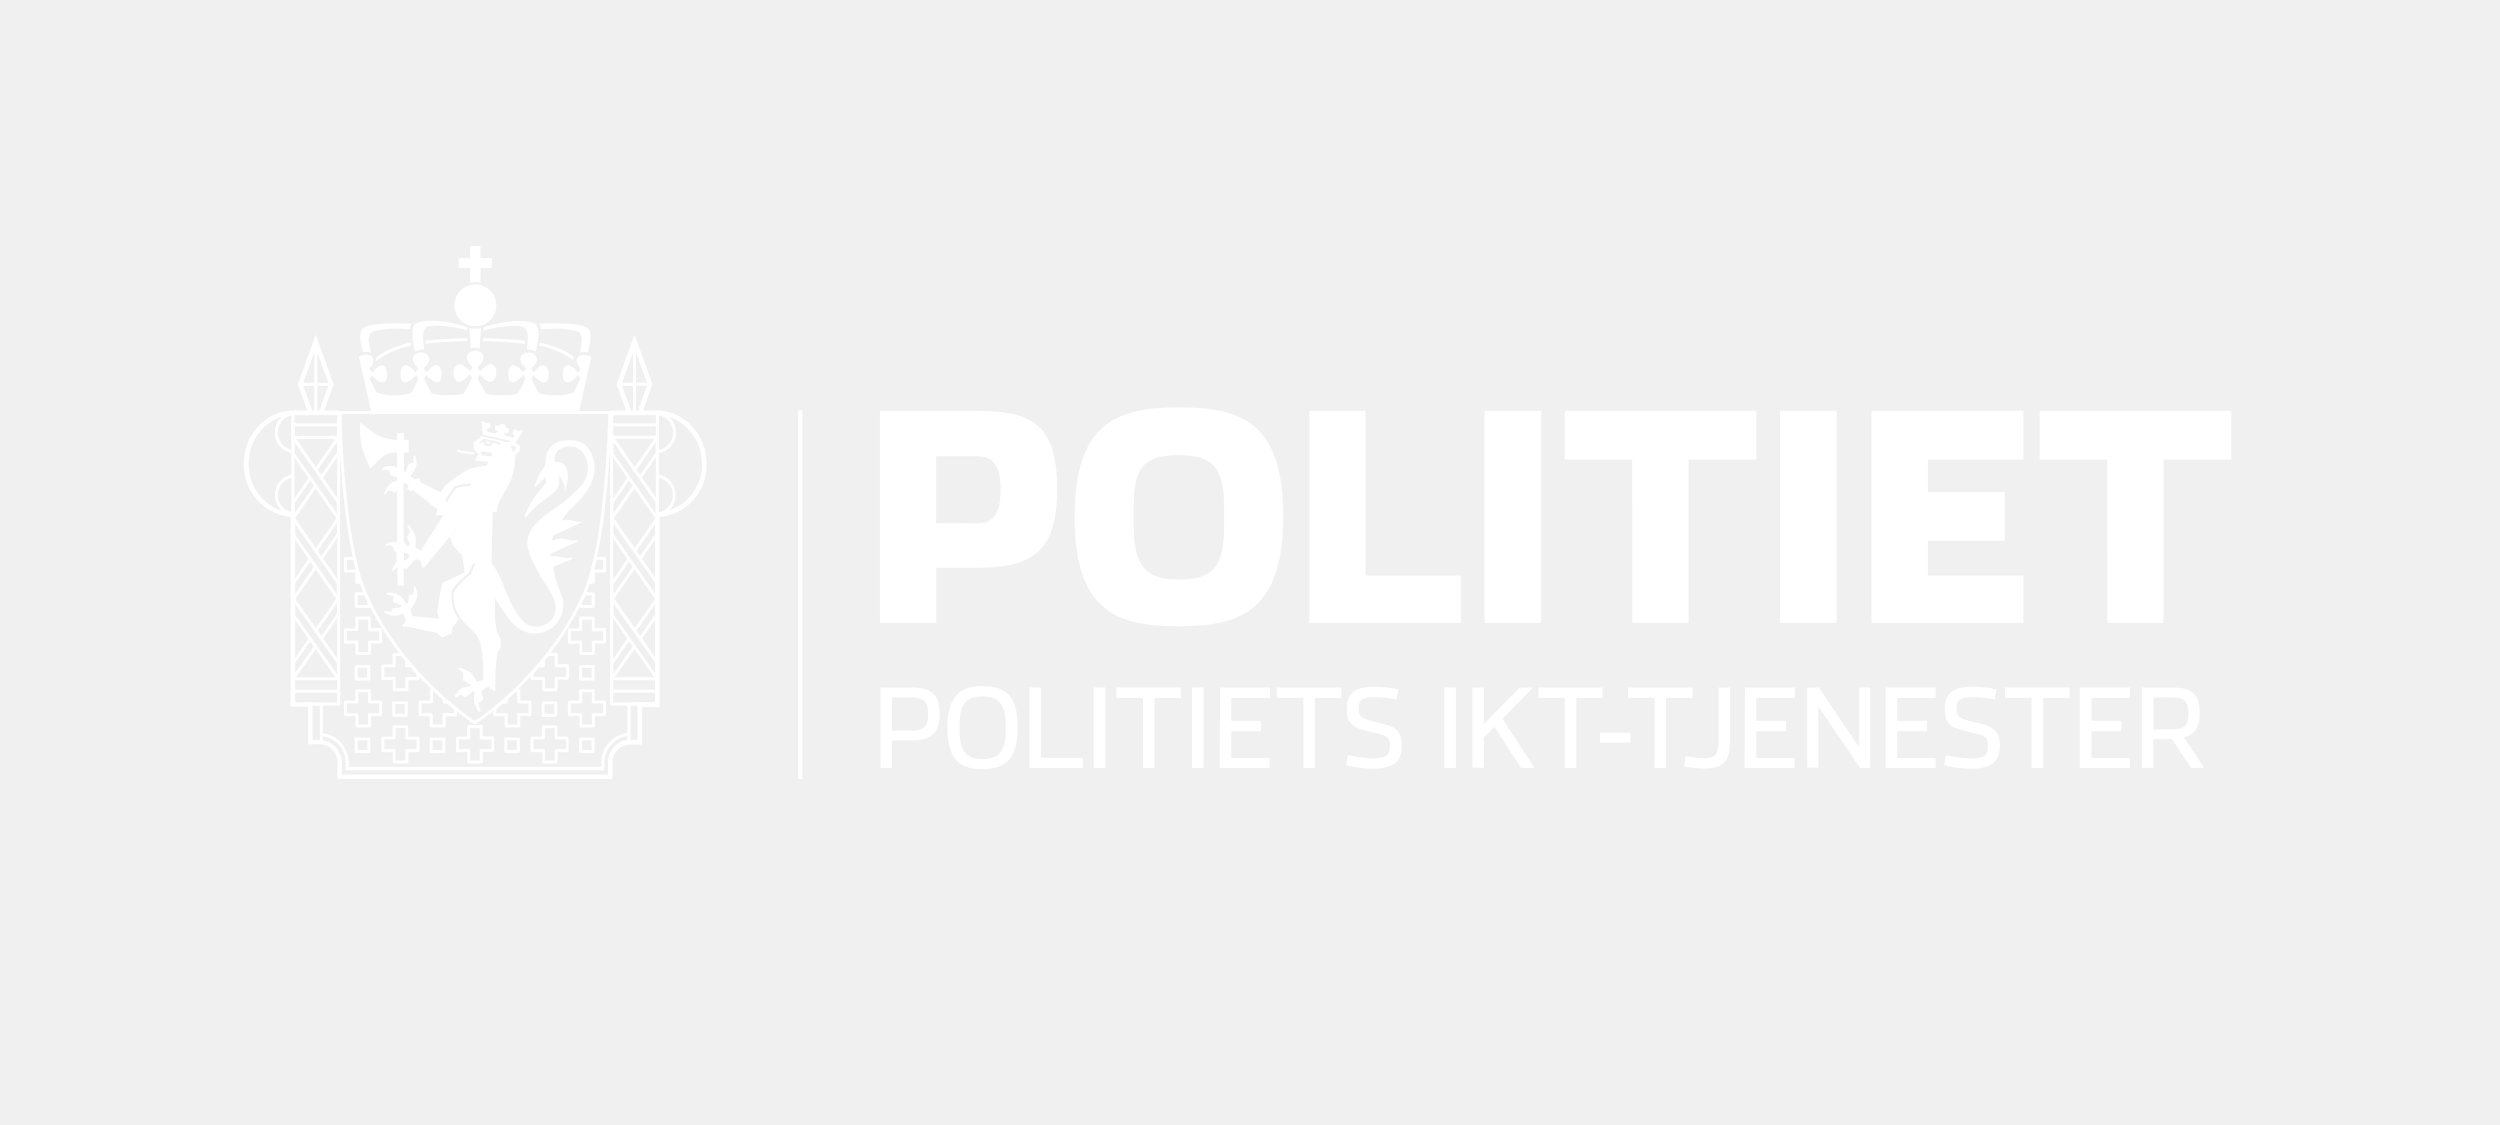
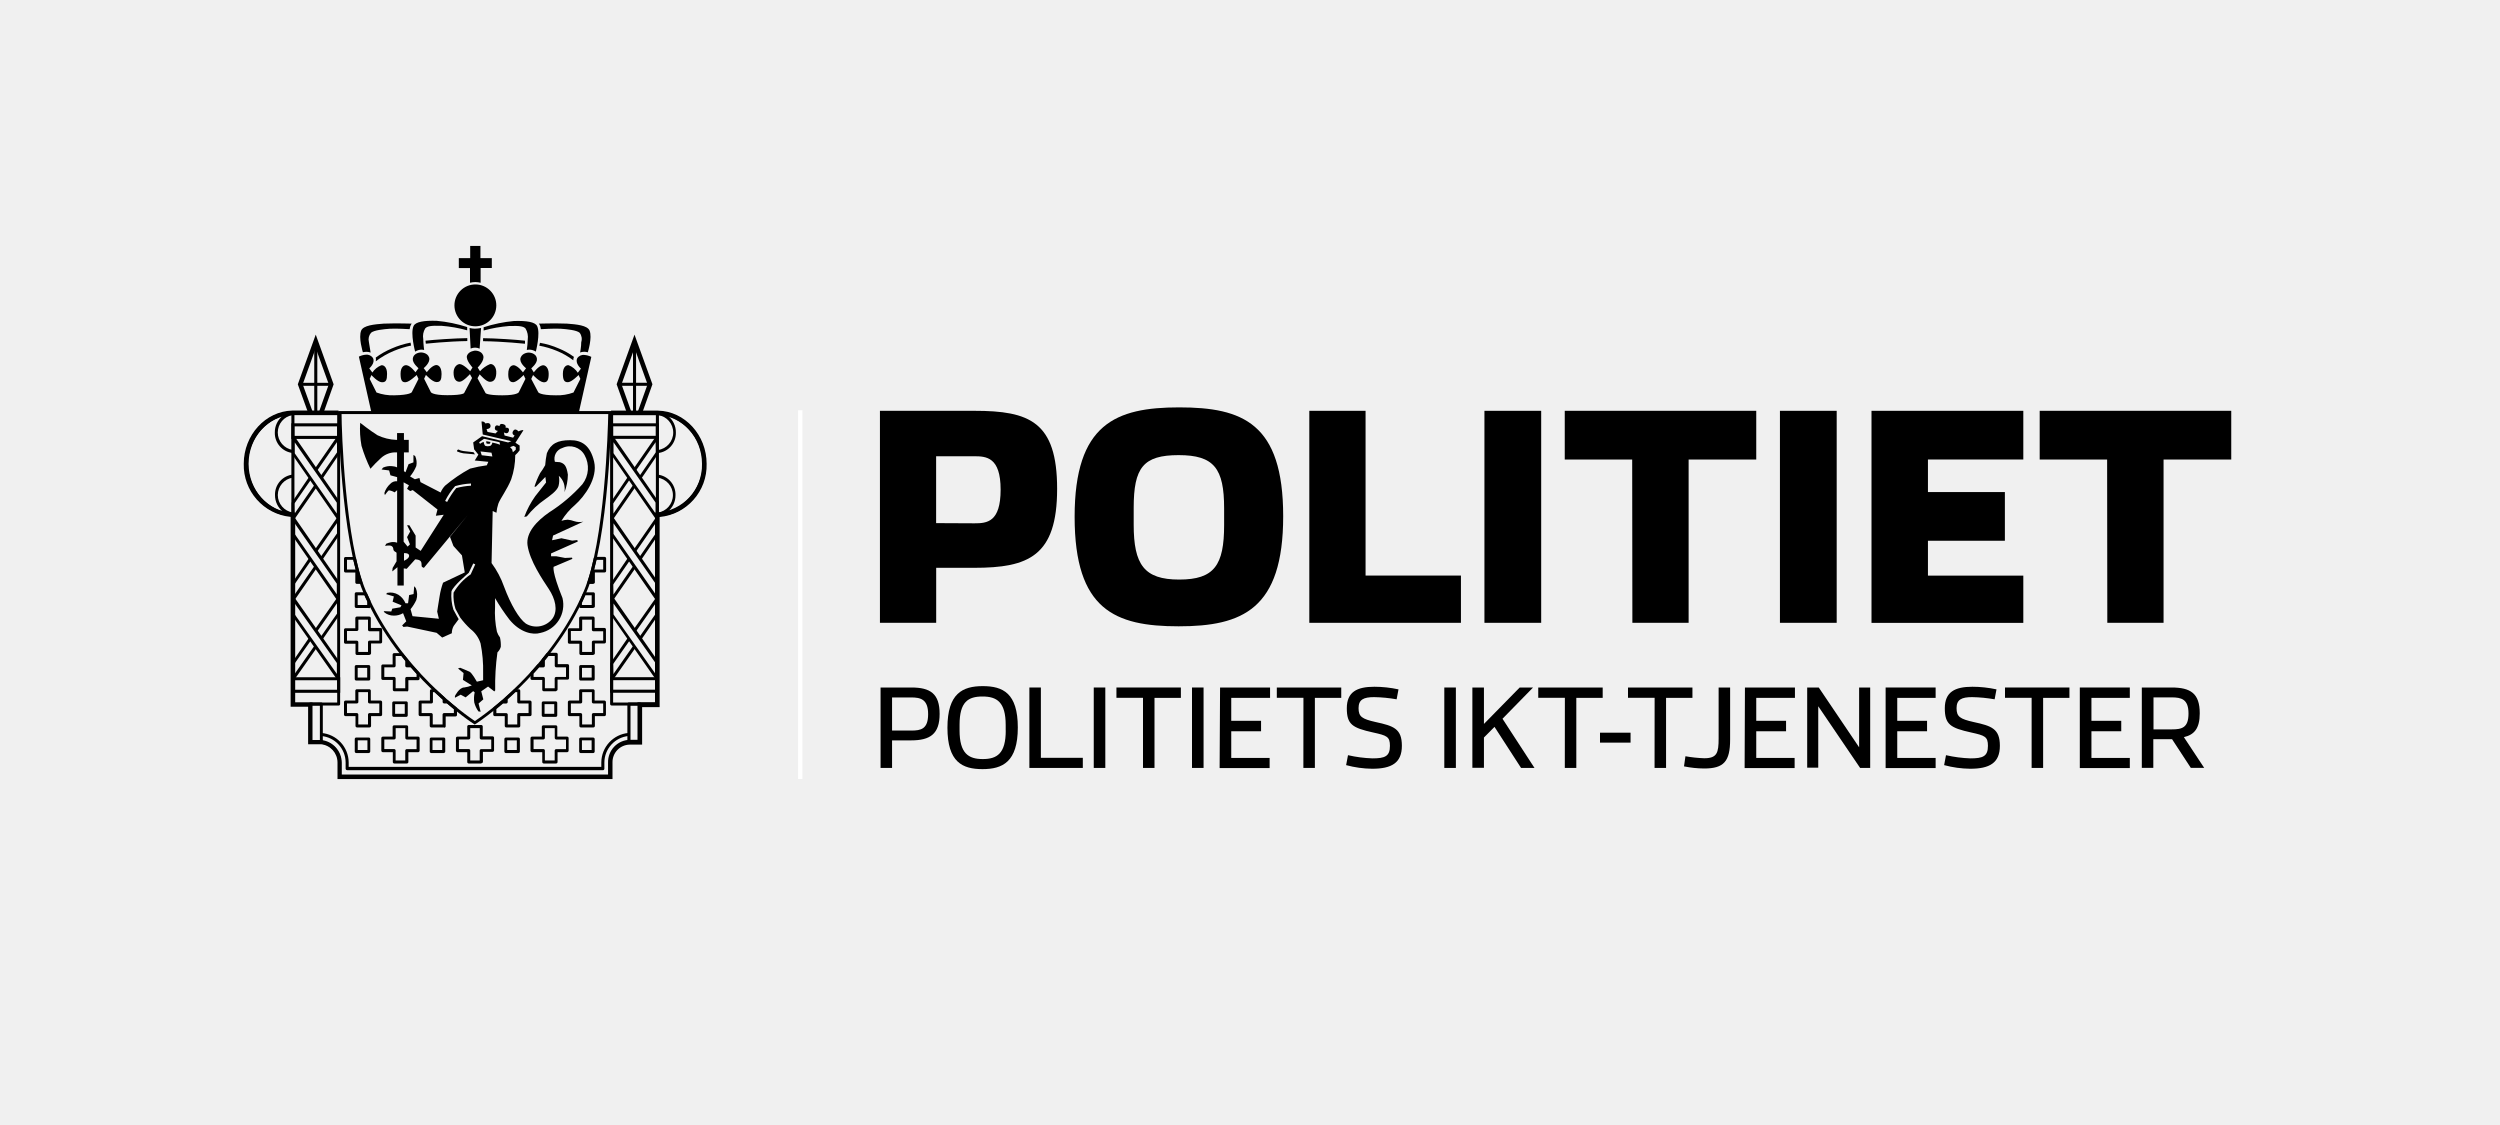
<svg xmlns="http://www.w3.org/2000/svg" id="Partner" viewBox="0 0 400 180">
  <defs>
-     <style>.cls-1,.cls-2,.cls-3{fill:#fff;}.cls-2{stroke:#6d6e70;stroke-width:0.73px;}.cls-3{stroke:#fff;stroke-width:0.69px;}</style>
+     <style>.cls-1,.cls-2,.cls-3{fill:#000;}.cls-2{stroke:#6d6e70;stroke-width:0.73px;}.cls-3{stroke:#fff;stroke-width:0.69px;}</style>
  </defs>
  <path class="cls-1" d="M140.79,65.73h15.12c8.76,0,13.23,1.71,13.23,12.49s-4.61,12.63-13.27,12.63h-6.08v8.8h-9Zm15.12,18c2,0,4.19-.18,4.19-5.39S157.8,73,155.86,73h-6.08V83.7Z" />
  <path class="cls-1" d="M171.94,82.69c0-14.89,6.59-17.51,16.73-17.51s16.64,2.53,16.64,17.42-6.55,17.61-16.73,17.61S171.94,97.58,171.94,82.69ZM195.86,84V81.35c0-6.41-1.61-8.53-7.28-8.53s-7.19,2-7.19,8.44v2.67c0,6.41,1.66,8.8,7.28,8.8S195.86,90.43,195.86,84Z" />
  <path class="cls-1" d="M209.49,65.73h9V92.09h15.26v7.56H209.49Z" />
  <path class="cls-1" d="M237.51,65.73h9.08V99.65h-9.08Z" />
  <path class="cls-1" d="M261.15,73.52H250.36V65.73H281v7.79H270.18V99.65h-9Z" />
  <path class="cls-1" d="M284.79,65.73h9.08V99.65h-9.08Z" />
  <path class="cls-1" d="M299.44,65.73h24.29v7.79H308.47v5.21h12.31v7.79H308.47v5.58h15.26v7.56H299.44Z" />
  <path class="cls-1" d="M337.14,73.52H326.35V65.73H357v7.79H346.17V99.65h-9Z" />
  <polygon class="cls-1" points="49.35 66.18 47.65 61.49 50.52 53.54 53.38 61.49 51.72 66.17 51.03 65.92 52.61 61.49 50.52 55.7 48.43 61.49 50.04 65.93 49.35 66.18 49.35 66.18" />
  <path class="cls-2" d="M46.77,66.06h0" />
  <path class="cls-1" d="M98,124.65H54V122a2.93,2.93,0,0,0-2.61-2.92H49.3v-6H46.5V82.7A8.34,8.34,0,0,1,39,74.21c0-4.6,3.48-8.41,7.76-8.52h7.4v.73H46.77c-3.88.09-7,3.58-7,7.78S42.9,81.9,46.79,82h.36l.08.36V112.4H50v6h1.38a3.67,3.67,0,0,1,3.3,3.65v1.88H97.29V122a3.55,3.55,0,0,1,3.5-3.63H102v-6h2.8V82l.35,0a7.6,7.6,0,0,0,7.17-7.79c0-4.21-3.17-7.7-7.07-7.78H97.77v-.73h7.5c4.3.09,7.79,3.91,7.79,8.52a8.32,8.32,0,0,1-7.52,8.5v30.42h-2.8v6l-2,0A2.8,2.8,0,0,0,98,122v2.61Z" />
  <polygon class="cls-1" points="100.34 66.17 98.66 61.48 101.52 53.54 104.39 61.48 102.72 66.17 102.03 65.92 103.61 61.49 101.52 55.69 99.44 61.49 101.03 65.93 100.34 66.17 100.34 66.17" />
  <path class="cls-1" d="M105.06,82.6,105,82.1l.22-.08a2.82,2.82,0,0,0,0-5.59l0-.49a3.21,3.21,0,0,1,2.86,3.28,3.33,3.33,0,0,1-1.29,2.68,8.07,8.07,0,0,0,.09-15.35,3.33,3.33,0,0,1,1.26,2.66,3.22,3.22,0,0,1-2.87,3.28l0-.49a2.82,2.82,0,0,0,0-5.59h-.2l-.06-.48.27-.1c4.23.09,7.67,3.85,7.67,8.39s-3.43,8.29-7.65,8.39Z" />
  <path class="cls-1" d="M46.78,82.59c-4.23-.09-7.66-3.86-7.66-8.39s3.44-8.3,7.66-8.39h.27l0,.47-.22.12a2.83,2.83,0,0,0,0,5.59l0,.49a3.21,3.21,0,0,1-2.86-3.28,3.34,3.34,0,0,1,1.26-2.66,8.07,8.07,0,0,0,.07,15.35A3.35,3.35,0,0,1,44,79.21a3.21,3.21,0,0,1,2.86-3.28l0,.49a2.82,2.82,0,0,0,0,5.58l.24,0,0,.51-.24.05Z" />
  <path class="cls-1" d="M65,114.7H63a.24.24,0,0,1-.24-.24v-2a.24.24,0,0,1,.24-.24h2a.24.24,0,0,1,.24.24v2a.24.24,0,0,1-.24.24Zm-1.79-.49h1.55v-1.55H63.22v1.55Z" />
  <path class="cls-1" d="M71,120.49H69a.25.25,0,0,1-.24-.24v-2A.24.24,0,0,1,69,118h2a.24.24,0,0,1,.24.24v2a.25.25,0,0,1-.24.24ZM69.2,120h1.55v-1.55H69.2V120Z" />
  <path class="cls-1" d="M59,108.89H57a.24.24,0,0,1-.24-.24v-2a.24.24,0,0,1,.24-.24h2a.24.24,0,0,1,.24.24v2a.24.24,0,0,1-.24.24Zm-1.79-.48h1.54v-1.55H57.23v1.55Z" />
  <path class="cls-1" d="M59,120.49H57a.25.25,0,0,1-.24-.24v-2A.24.24,0,0,1,57,118h2a.24.24,0,0,1,.24.24v2a.25.25,0,0,1-.24.24ZM57.24,120h1.55v-1.55H57.24V120Z" />
  <path class="cls-1" d="M82.94,120.49h-2a.25.25,0,0,1-.24-.24v-2a.24.24,0,0,1,.24-.24h2a.24.24,0,0,1,.24.24v2a.25.25,0,0,1-.24.24ZM81.15,120h1.54v-1.55H81.15V120Z" />
  <path class="cls-1" d="M88.92,114.7h-2a.24.24,0,0,1-.24-.24v-2a.24.24,0,0,1,.24-.24h2a.24.24,0,0,1,.24.24v2a.24.24,0,0,1-.24.24Zm-1.79-.49h1.55v-1.55H87.13v1.55Z" />
  <path class="cls-1" d="M94.91,108.89h-2a.24.24,0,0,1-.24-.24v-2a.24.24,0,0,1,.24-.24h2a.24.24,0,0,1,.24.24v2a.24.24,0,0,1-.24.24Zm-1.79-.48h1.55v-1.55H93.12v1.55Z" />
  <path class="cls-1" d="M94.91,120.49h-2a.25.25,0,0,1-.24-.24v-2a.24.24,0,0,1,.24-.24h2a.24.24,0,0,1,.24.24v2a.25.25,0,0,1-.24.24ZM93.11,120h1.55v-1.55H93.11V120Z" />
  <path class="cls-1" d="M105.18,112.88H97.86a.24.24,0,0,1-.24-.24V66.05a.24.24,0,0,1,.24-.24h7.32a.24.24,0,0,1,.25.24v46.59a.24.24,0,0,1-.25.24Zm-7.07-.48h6.83V66.3H98.1v46.1Z" />
  <path class="cls-1" d="M54.19,112.89H46.86a.24.24,0,0,1-.24-.24V66.06a.24.24,0,0,1,.24-.24h7.32a.24.24,0,0,1,.24.24v46.59a.24.24,0,0,1-.24.24Zm-7.08-.49h6.84V66.3H47.11v46.1Z" />
  <polygon class="cls-1" points="50.77 66.04 50.28 66.04 50.28 54.68 50.77 54.68 50.77 66.04 50.77 66.04" />
  <polygon class="cls-1" points="52.94 61.73 48.04 61.73 48.04 61.25 52.94 61.25 52.94 61.73 52.94 61.73" />
  <path class="cls-1" d="M51.42,119H49.66a.24.24,0,0,1-.24-.24v-6.11a.25.25,0,0,1,.24-.25h1.75a.25.25,0,0,1,.24.25v6.11a.24.24,0,0,1-.24.24Zm-1.51-.48h1.27v-5.63H49.91v5.63Z" />
  <path class="cls-1" d="M97.65,124.53H54.35a.24.24,0,0,1-.24-.24V122a3,3,0,0,0-2.74-3l0-.48A3.53,3.53,0,0,1,54.59,122v2H97.41v-2a3.54,3.54,0,0,1,3.2-3.52l0,.48a3.06,3.06,0,0,0-2.76,3v2.24a.24.24,0,0,1-.24.24Z" />
  <path class="cls-1" d="M96.45,123.23H55.54a.25.25,0,0,1-.24-.24V122a4.27,4.27,0,0,0-3.92-4.24l0-.49A4.77,4.77,0,0,1,55.79,122v.7H96.21V122a4.77,4.77,0,0,1,4.37-4.73l0,.49A4.28,4.28,0,0,0,96.7,122V123a.25.25,0,0,1-.24.24Z" />
  <path class="cls-1" d="M54.43,70.23H46.62V67.73h7.81v2.49Zm-7.32-.49h6.83V68.22H47.11v1.52Z" />
  <polygon class="cls-1" points="51.59 76.61 51.19 76.32 53.94 72.36 53.91 70.74 50.72 75.34 50.32 75.06 54.38 69.2 54.38 72.5 51.59 76.61 51.59 76.61" />
  <polygon class="cls-1" points="46.66 83.72 46.66 80.43 49.45 76.32 49.85 76.6 47.1 80.57 47.13 82.18 50.32 77.58 50.73 77.86 46.66 83.72 46.66 83.72" />
  <polygon class="cls-1" points="51.59 89.56 51.19 89.28 53.94 85.32 53.91 83.7 50.72 88.3 50.32 88.03 54.38 82.16 54.38 85.46 51.59 89.56 51.59 89.56" />
  <polygon class="cls-1" points="46.66 96.69 46.66 93.39 49.45 89.29 49.85 89.56 47.1 93.53 47.13 95.14 50.32 90.55 50.72 90.83 46.66 96.69 46.66 96.69" />
  <polygon class="cls-1" points="51.6 102.33 51.2 102.05 53.94 98.16 53.91 96.53 50.72 101.07 50.32 100.79 54.38 95.01 54.38 98.3 51.6 102.33 51.6 102.33" />
  <polygon class="cls-1" points="46.66 109.37 46.66 106.08 49.44 102.05 49.84 102.33 47.1 106.22 47.13 107.84 50.32 103.31 50.72 103.59 46.66 109.37 46.66 109.37" />
  <path class="cls-1" d="M54.43,110.85H46.62v-2.49h7.81v2.49Zm-7.32-.49h6.83v-1.52H47.11v1.52Z" />
  <path class="cls-1" d="M54.38,109.37,46.7,98.44l0-3.43,7.68,10.93,0,3.43ZM47.15,96.55V98.3l6.75,9.53v-1.75l-6.75-9.53Z" />
  <path class="cls-1" d="M54.38,96.68,46.7,85.6l0-3.44,7.68,11.09,0,3.43Zm-7.24-13v1.74l6.75,9.67V93.39l-6.75-9.67Z" />
  <path class="cls-1" d="M54.38,83.72,46.7,72.64l0-3.44,7.68,11.09,0,3.44Zm-7.24-13V72.5l6.75,9.67V80.43l-6.75-9.67Z" />
  <path class="cls-1" d="M102.38,119h-1.75a.24.24,0,0,1-.25-.24v-6.12a.24.24,0,0,1,.25-.24h1.75a.24.24,0,0,1,.25.24v6.12a.24.24,0,0,1-.25.24Zm-1.5-.48h1.26v-5.64h-1.26v5.64Z" />
  <polygon class="cls-1" points="97.66 83.72 97.66 80.42 100.45 76.32 100.85 76.59 98.11 80.56 98.14 82.18 101.32 77.57 101.72 77.85 97.66 83.72 97.66 83.72" />
  <polygon class="cls-1" points="102.6 76.59 102.2 76.32 104.94 72.36 104.91 70.74 101.72 75.34 101.32 75.06 105.39 69.19 105.39 72.5 102.6 76.59 102.6 76.59" />
  <polygon class="cls-1" points="102.61 102.33 102.21 102.05 104.94 98.16 104.91 96.53 101.72 101.07 101.32 100.79 105.39 95.01 105.39 98.3 102.61 102.33 102.61 102.33" />
  <polygon class="cls-1" points="97.66 109.38 97.66 106.1 100.45 102.05 100.85 102.33 98.11 106.23 98.14 107.86 101.32 103.31 101.72 103.59 97.66 109.38 97.66 109.38" />
  <polygon class="cls-1" points="97.66 96.68 97.66 93.39 100.45 89.28 100.85 89.56 98.11 93.53 98.14 95.14 101.32 90.54 101.72 90.82 97.66 96.68 97.66 96.68" />
  <polygon class="cls-1" points="102.6 89.56 102.2 89.28 104.94 85.32 104.91 83.7 101.73 88.3 101.33 88.02 105.39 82.16 105.39 85.46 102.6 89.56 102.6 89.56" />
  <polygon class="cls-1" points="101.77 66.03 101.28 66.03 101.28 54.68 101.77 54.68 101.77 66.03 101.77 66.03" />
  <polygon class="cls-1" points="104 61.73 99.1 61.73 99.1 61.24 104 61.24 104 61.73 104 61.73" />
  <path class="cls-1" d="M105.42,70.22H97.61V67.73h7.81v2.49Zm-7.32-.49h6.83V68.21H98.1v1.52Z" />
  <path class="cls-1" d="M105.39,83.72,97.71,72.64l0-3.44,7.68,11.09,0,3.44Zm-7.24-13V72.5l6.75,9.67V80.42l-6.75-9.67Z" />
  <path class="cls-1" d="M105.39,96.68,97.71,85.6l0-3.44,7.68,11.09,0,3.43Zm-7.24-13v1.74l6.75,9.67V93.39l-6.75-9.67Z" />
  <path class="cls-1" d="M105.39,109.38l-7.68-11,0-3.43,7.68,11,0,3.43ZM98.15,96.55v1.75l6.75,9.55V106.1l-6.75-9.55Z" />
  <path class="cls-1" d="M105.42,110.84H97.61v-2.49h7.81v2.49Zm-7.32-.49h6.83v-1.52H98.1v1.52Z" />
  <path class="cls-1" d="M65.09,122.16h-2a.24.24,0,0,1-.24-.24v-1.57H61.25a.25.25,0,0,1-.24-.25v-2a.24.24,0,0,1,.24-.24h1.57v-1.57a.24.24,0,0,1,.24-.24h2a.24.24,0,0,1,.24.24v1.57H66.9a.24.24,0,0,1,.24.24v2a.25.25,0,0,1-.24.25H65.34v1.57a.24.24,0,0,1-.24.24Zm-1.79-.49h1.54v-1.57a.24.24,0,0,1,.24-.24h1.57v-1.54H65.09a.25.25,0,0,1-.24-.24V116.5H63.31v1.57a.25.25,0,0,1-.24.24H61.49v1.54h1.57a.24.24,0,0,1,.24.24v1.57Z" />
  <path class="cls-1" d="M77,122.16H75a.24.24,0,0,1-.24-.24v-1.57H73.19a.25.25,0,0,1-.24-.25v-2a.24.24,0,0,1,.24-.24h1.57v-1.57A.24.24,0,0,1,75,116h2a.24.24,0,0,1,.24.24v1.57h1.57a.24.24,0,0,1,.24.24v2a.25.25,0,0,1-.24.25H77.27v1.57a.24.24,0,0,1-.24.24Zm-1.79-.49h1.54v-1.57a.24.24,0,0,1,.24-.24H78.6v-1.54H77a.25.25,0,0,1-.24-.24V116.5H75.24v1.57a.25.25,0,0,1-.24.24H73.43v1.54H75a.24.24,0,0,1,.24.24v1.57Z" />
  <path class="cls-1" d="M59.12,104.8h-2a.24.24,0,0,1-.24-.24V103H55.28a.24.24,0,0,1-.24-.24v-2a.24.24,0,0,1,.24-.24h1.57V98.9a.25.25,0,0,1,.24-.25h2a.25.25,0,0,1,.24.25v1.57h1.57a.24.24,0,0,1,.24.24v2a.24.24,0,0,1-.24.24H59.37v1.57a.24.24,0,0,1-.24.24Zm-1.78-.49h1.54v-1.57a.24.24,0,0,1,.24-.24h1.57V101H59.12a.24.24,0,0,1-.24-.24V99.15H57.34v1.57a.24.24,0,0,1-.24.24H55.52v1.55h1.57a.24.24,0,0,1,.24.24v1.57Z" />
  <path class="cls-1" d="M59.12,116.39h-2a.24.24,0,0,1-.24-.24v-1.57H55.28a.24.24,0,0,1-.24-.24v-2a.25.25,0,0,1,.24-.25h1.57v-1.57a.24.24,0,0,1,.24-.24h2a.24.24,0,0,1,.24.24v1.57h1.57a.25.25,0,0,1,.24.25v2a.24.24,0,0,1-.24.24H59.37v1.57a.24.24,0,0,1-.24.24Zm-1.78-.48h1.54v-1.57a.25.25,0,0,1,.24-.25h1.57v-1.54H59.12a.24.24,0,0,1-.24-.24v-1.57H57.34v1.57a.24.24,0,0,1-.24.24H55.52v1.54h1.57a.25.25,0,0,1,.24.25v1.57Z" />
  <path class="cls-1" d="M89,122.16h-2a.24.24,0,0,1-.24-.24v-1.57H85.12a.25.25,0,0,1-.24-.25v-2a.24.24,0,0,1,.24-.24h1.57v-1.57a.24.24,0,0,1,.24-.24h2a.24.24,0,0,1,.24.24v1.57h1.57a.24.24,0,0,1,.24.24v2a.25.25,0,0,1-.24.25H89.21v1.57a.24.24,0,0,1-.24.24Zm-1.79-.49h1.54v-1.57a.24.24,0,0,1,.24-.24h1.57v-1.54H89a.25.25,0,0,1-.24-.24V116.5H87.18v1.57a.25.25,0,0,1-.24.24H85.37v1.54h1.57a.24.24,0,0,1,.24.24v1.57Z" />
  <path class="cls-1" d="M94.94,104.8h-2a.24.24,0,0,1-.24-.24V103H91.1a.24.24,0,0,1-.24-.24v-2a.24.24,0,0,1,.24-.24h1.56V98.9a.25.25,0,0,1,.24-.25h2a.25.25,0,0,1,.24.25v1.57h1.57a.24.24,0,0,1,.24.24v2a.24.24,0,0,1-.24.24H95.18v1.57a.24.24,0,0,1-.24.24Zm-1.79-.49H94.7v-1.57a.24.24,0,0,1,.24-.24h1.57V101H94.94a.24.24,0,0,1-.24-.24V99.15H93.15v1.57a.24.24,0,0,1-.24.24H91.34v1.55H92.9a.24.24,0,0,1,.24.24v1.57Z" />
  <path class="cls-1" d="M94.94,116.39h-2a.24.24,0,0,1-.24-.24v-1.57H91.1a.24.24,0,0,1-.24-.24v-2a.25.25,0,0,1,.24-.25h1.56v-1.57a.24.24,0,0,1,.24-.24h2a.24.24,0,0,1,.24.24v1.57h1.57a.25.25,0,0,1,.24.25v2a.24.24,0,0,1-.24.24H95.18v1.57a.24.24,0,0,1-.24.24Zm-1.79-.48H94.7v-1.57a.25.25,0,0,1,.24-.25h1.57v-1.54H94.94a.24.24,0,0,1-.24-.24v-1.57H93.15v1.57a.24.24,0,0,1-.24.24H91.34v1.54H92.9a.25.25,0,0,1,.24.25v1.57Z" />
  <path class="cls-1" d="M75.13,52.48a3.79,3.79,0,0,0,.84.11,6.2,6.2,0,0,0,1-.11l-.23,3.3a1.89,1.89,0,0,0-.73-.16,1.83,1.83,0,0,0-.71.15Z" />
  <path class="cls-1" d="M59.3,56.41a1.94,1.94,0,0,0-.64-.12,2.77,2.77,0,0,0-.6.07s-.74-2.35-.27-3.47c.35-.83,2.09-1,3.61-1.11,2-.08,4.47,0,4.47,0a1.3,1.3,0,0,0-.23.45c-.06.24-.1.44-.1.44s-2.19-.14-3.17-.07-2.52.22-3,.64a1.63,1.63,0,0,0-.35,1.46C59.15,55.45,59.3,56.41,59.3,56.41Z" />
  <path class="cls-1" d="M67.86,56a1.88,1.88,0,0,0-.44-.06,2,2,0,0,0-1,.32s-.79-2.93-.25-4.1c.32-.69,1.73-.89,3.7-.83a22.54,22.54,0,0,1,4.88,1v.52a21.61,21.61,0,0,0-4.09-.72c-1.81-.06-2.31.08-2.62.41a2.44,2.44,0,0,0-.32,1.72C67.73,55,67.86,56,67.86,56Z" />
  <path class="cls-1" d="M92.82,56.4a1.92,1.92,0,0,1,.64-.12,2.06,2.06,0,0,1,.59.09s.75-2.37.28-3.48c-.35-.83-2.09-1-3.61-1.11-2-.08-4.5,0-4.5,0a1.28,1.28,0,0,1,.23.45c.06.24.09.44.09.44s2.23-.14,3.2-.07,2.53.22,3,.64A1.62,1.62,0,0,1,93,54.74C93,55.45,92.82,56.4,92.82,56.4Z" />
  <path class="cls-1" d="M84.29,56a2,2,0,0,1,.44-.06,1.94,1.94,0,0,1,1,.32s.76-2.89.22-4.07c-.32-.69-1.73-.89-3.7-.83a22.53,22.53,0,0,0-4.87,1v.52a21.87,21.87,0,0,1,4.09-.72c1.81-.06,2.32.08,2.62.41a2.69,2.69,0,0,1,.35,1.76A15.35,15.35,0,0,1,84.29,56Z" />
  <path class="cls-1" d="M71.61,66h21l2-8.9a3,3,0,0,0-1.12-.31,1.18,1.18,0,0,0-1.14.55c-.38.79.6,1.64.6,1.64l-.5.66A3.12,3.12,0,0,0,91,58.44c-.32-.07-.94.19-.94,1.36,0,1,.23,1.38.83,1.35S92.57,60,92.57,60l.29.62L91.76,62.8a7.46,7.46,0,0,1-2.82.45c-2.59,0-2.82-.49-2.82-.49L85,60.63l.29-.63s1,1.09,1.64,1.16.86-.38.86-1.35-.54-1.45-1-1.36c-.68.14-1.38,1.13-1.38,1.13L85,58.93s1-.81.91-1.52c-.12-1-1.31-1-1.31-1s-1,0-1.3.81.87,1.7.87,1.7l-.5.66s-.71-1-1.44-1.15c-.23,0-.92.1-.91,1.44,0,.91.26,1.31.83,1.28S83.78,60,83.78,60l.29.62L83,62.77s-.25.48-2.62.48h-.05c-2.38,0-2.64-.35-2.64-.35L76.4,60.52l.35-.63s1,1.18,1.6,1.2,1-.38,1.05-1.32c.08-1.16-.6-1.61-1-1.51a4.43,4.43,0,0,0-1.6,1.14l-.37-.6s1.17-1.1.88-1.92S76,56.1,76,56.1s-1,.08-1.27.78.87,1.92.87,1.92l-.37.6s-1-1.08-1.66-1.15c-.44,0-1,.48-1,1.36,0,1.11.45,1.5,1,1.47s1.62-1.22,1.62-1.22l.34.62-1.25,2.37s0,.38-2.72.38c-2.37,0-2.62-.48-2.62-.48l-1.08-2.15.29-.62s1,1.12,1.66,1.15.83-.37.84-1.28c0-1.34-.68-1.48-.92-1.44-.73.13-1.44,1.15-1.44,1.15l-.5-.66s1.13-.89.87-1.7-1.3-.81-1.3-.81-1.19,0-1.31,1c-.09.71.91,1.52.91,1.52l-.49.66s-.71-1-1.38-1.13c-.43-.09-1,.26-1,1.36s.26,1.41.85,1.35S66.67,60,66.67,60l.29.63-1.08,2.13s-.24.45-2.82.49a7.46,7.46,0,0,1-2.82-.45l-1.09-2.17.28-.62s1,1.13,1.67,1.15.83-.37.83-1.35c0-1.17-.62-1.44-.94-1.36a3.11,3.11,0,0,0-1.41,1.15l-.5-.66s1-.84.6-1.64a1.18,1.18,0,0,0-1.14-.55,3,3,0,0,0-1.12.31l2,8.9h21" />
  <circle class="cls-1" cx="76.06" cy="48.86" r="3.1" />
  <path class="cls-1" d="M76.06,52.21a3.35,3.35,0,1,1,3.35-3.34,3.35,3.35,0,0,1-3.35,3.34Zm0-6.21a2.86,2.86,0,1,0,2.86,2.86A2.86,2.86,0,0,0,76.06,46Z" />
  <path class="cls-1" d="M81,111.78l-.6.52H81Z" />
  <path class="cls-1" d="M71.61,112.31l-.55-.48v.48Z" />
  <path class="cls-1" d="M86.94,105.59l-.78.93h.78Z" />
  <path class="cls-1" d="M65.82,106.52l-.73-.87v.87Z" />
  <path class="cls-1" d="M59,97.28H57a.24.24,0,0,1-.24-.24V95a.24.24,0,0,1,.24-.24h1.5a.24.24,0,0,1,.22.15c.18.4.35.79.54,1.17l0,1a.24.24,0,0,1-.24.24Zm-1.79-.48h1.54v-.61c-.14-.25-.3-.59-.45-.94H57.23V96.8Z" />
  <path class="cls-1" d="M94.91,97.28h-2a.24.24,0,0,1-.24-.24v-.68c.24-.55.44-1,.64-1.45a.24.24,0,0,1,.22-.14h1.41a.24.24,0,0,1,.24.24v2a.24.24,0,0,1-.24.24Zm-1.8-.48h1.56V95.24h-1q-.27.62-.56,1.22v.33Z" />
  <path class="cls-1" d="M65.09,110.6h-2a.24.24,0,0,1-.24-.24v-1.57H61.25a.24.24,0,0,1-.24-.24v-2a.24.24,0,0,1,.24-.24h1.57v-1.57a.24.24,0,0,1,.24-.24h1.27a.24.24,0,0,1,.19.09l.75.94a.25.25,0,0,1,.05.16v.63h.49a.24.24,0,0,1,.18.08c.36.42.72.82,1.08,1.21a.26.26,0,0,1,.06.17v.81a.24.24,0,0,1-.24.24H65.34v1.57a.24.24,0,0,1-.24.24Zm-1.79-.48h1.54v-1.57a.24.24,0,0,1,.24-.24h1.57v-.47l-.95-1.07h-.62a.25.25,0,0,1-.24-.24v-.78l-.63-.79h-.91v1.57a.25.25,0,0,1-.24.24H61.49v1.54h1.57a.24.24,0,0,1,.24.24v1.57Z" />
  <path class="cls-1" d="M71.06,116.39H69a.24.24,0,0,1-.24-.24v-1.57H67.22a.24.24,0,0,1-.24-.24v-2a.25.25,0,0,1,.24-.25h1.57v-1.57a.24.24,0,0,1,.24-.24h.58a.26.26,0,0,1,.17.06c.5.48,1,.92,1.45,1.33a.24.24,0,0,1,.08.18v.23h.3a.24.24,0,0,1,.16.06c.45.39.87.73,1.26,1.06a.25.25,0,0,1,.09.19v1a.24.24,0,0,1-.24.24H71.31v1.57a.24.24,0,0,1-.24.24Zm-1.79-.48h1.54v-1.57a.25.25,0,0,1,.24-.25h1.57v-.61l-1.11-.93h-.45a.24.24,0,0,1-.24-.24v-.37c-.42-.38-.86-.77-1.31-1.2h-.24v1.57a.24.24,0,0,1-.24.24H67.46v1.54H69a.25.25,0,0,1,.24.25v1.57Z" />
  <path class="cls-1" d="M57.77,93.42h-.68a.24.24,0,0,1-.24-.24V91.6H55.28a.24.24,0,0,1-.24-.24v-2a.24.24,0,0,1,.24-.24h1.44a.25.25,0,0,1,.24.19,36.76,36.76,0,0,0,1,3.82.24.24,0,0,1,0,.22.24.24,0,0,1-.2.1Zm-2.25-2.3H56.9c-.13-.49-.26-1-.38-1.55h-1v1.55Z" />
  <path class="cls-1" d="M83,116.39H81a.24.24,0,0,1-.24-.24v-1.57H79.16a.24.24,0,0,1-.24-.24v-1a.25.25,0,0,1,.09-.19q.57-.46,1.21-1a.24.24,0,0,1,.16-.06h.36v-.28a.26.26,0,0,1,.08-.19c.45-.4.91-.83,1.39-1.28a.24.24,0,0,1,.17-.06H83a.24.24,0,0,1,.24.24v1.57h1.57a.25.25,0,0,1,.24.25v2a.24.24,0,0,1-.24.24H83.24v1.57a.24.24,0,0,1-.24.24Zm-1.78-.48h1.54v-1.57a.25.25,0,0,1,.24-.25h1.57v-1.54H83a.24.24,0,0,1-.24-.24v-1.57h-.28c-.43.41-.85.79-1.25,1.16v.42a.24.24,0,0,1-.24.24h-.51l-1.06.89v.65H81a.25.25,0,0,1,.24.25v1.57Z" />
  <path class="cls-1" d="M89,110.6h-2a.24.24,0,0,1-.24-.24v-1.57H85.12a.24.24,0,0,1-.24-.24v-.86a.25.25,0,0,1,.06-.17c.34-.38.68-.76,1-1.16a.24.24,0,0,1,.19-.09h.54v-.69a.24.24,0,0,1,.06-.16l.7-.88a.25.25,0,0,1,.19-.09H89a.24.24,0,0,1,.24.24v1.57h1.57a.24.24,0,0,1,.24.24v2a.24.24,0,0,1-.24.24H89.21v1.57a.24.24,0,0,1-.24.24Zm-1.79-.48h1.54v-1.57a.24.24,0,0,1,.24-.24h1.57v-1.54H89a.25.25,0,0,1-.24-.24v-1.57h-1l-.58.73v.85a.25.25,0,0,1-.24.24h-.67l-.9,1v.53h1.57a.24.24,0,0,1,.24.24v1.57Z" />
  <path class="cls-1" d="M94.94,93.43H94.2a.25.25,0,0,1-.2-.1.24.24,0,0,1,0-.22,36,36,0,0,0,1-3.82.25.25,0,0,1,.24-.19h1.5a.25.25,0,0,1,.24.25v2a.24.24,0,0,1-.24.24H95.18v1.57a.24.24,0,0,1-.24.24Zm.14-2.3h1.43V89.58H95.45q-.18.81-.38,1.54Z" />
  <path class="cls-1" d="M76,115.95l-.13-.08c-.12-.07-12-7.69-17.74-21.08-3.64-8.51-4-28.57-4-28.77v-.25H97.82V66c0,.2-.31,20.26-4,28.77-5.73,13.39-17.62,21-17.74,21.08l-.13.08ZM54.65,66.25c0,2.33.53,20.42,3.91,28.34,5.35,12.5,16.12,19.91,17.42,20.78,1.31-.87,12.08-8.28,17.43-20.78,3.38-7.91,3.86-26,3.91-28.34Z" />
  <path class="cls-1" d="M75.76,72.35l-1.6-.18a2.33,2.33,0,0,1-.81-.25c-.14,0-.26.19-.22.31a4,4,0,0,0,1,.3L76,72.7Z" />
  <path class="cls-1" d="M57.63,67.65a14.71,14.71,0,0,0,.21,3.68A23.54,23.54,0,0,0,59.27,75a21.18,21.18,0,0,1,1.67-1.7,3.41,3.41,0,0,1,2.46-.92h2v-2h-2a7.65,7.65,0,0,1-3-.74C59.27,68.94,57.63,67.65,57.63,67.65Z" />
  <path class="cls-1" d="M77.81,70.58h.09l.57.11" />
  <path class="cls-1" d="M76.9,45.24V42.88h1.79V41.3H76.87V39.35H75.23V41.3H73.41v1.59H75.2v2.35a3.68,3.68,0,0,1,.86-.11A3.75,3.75,0,0,1,76.9,45.24Z" />
  <path class="cls-1" d="M65.69,54.82a14.24,14.24,0,0,0-3,.93,12.38,12.38,0,0,0-2.57,1.46,1.4,1.4,0,0,1,0,.6A12.79,12.79,0,0,1,63,56.15a15.51,15.51,0,0,1,2.77-.86Z" />
  <path class="cls-1" d="M68.08,54.51l.05.48s3.42-.37,6.64-.42V54.1C72.86,54.12,69.41,54.35,68.08,54.51Z" />
  <path class="cls-1" d="M86.4,54.85a12.9,12.9,0,0,1,3,.9,11.49,11.49,0,0,1,2.43,1.35,1.21,1.21,0,0,0-.1.55,11.56,11.56,0,0,0-2.64-1.51,13.75,13.75,0,0,0-2.8-.83Z" />
  <path class="cls-1" d="M84,54.51,84,55s-3.49-.37-6.71-.41l0-.48C79.19,54.12,82.68,54.35,84,54.51Z" />
  <path class="cls-1" d="M78.34,71c.08,0,.13-.29.13-.29l-.68-.11s0,.36.1.38A1.79,1.79,0,0,0,78.34,71Zm15,12.46a2.68,2.68,0,0,1-1.46-.07,4.32,4.32,0,0,0-1.05-.24,4.43,4.43,0,0,0-1,.18A10.58,10.58,0,0,1,92,80.79c1.56-1.39,3.67-4.3,3.06-6.92s-2-3.46-3.85-3.44c-2,0-3.08.55-3.71,2.08a14.75,14.75,0,0,0-.27,1.92,10.67,10.67,0,0,1-.82,1.28,13.86,13.86,0,0,0-.9,2.16l.22,0,1.53-1.56.11.89-1.73,2.19a14.47,14.47,0,0,0-1.76,3.32l.41-.09a13.55,13.55,0,0,1,2.94-2.74c.7-.52,1.88-1.31,2.13-2.1a3.63,3.63,0,0,0,.05-1.65,2.7,2.7,0,0,1,.81,1.23,3.21,3.21,0,0,1,.1,1.39,8,8,0,0,0,.54-2.8c-.21-1.47-.58-1.79-1.28-2a7.47,7.47,0,0,0-.8-.06A1.79,1.79,0,0,1,90,71.67a2.71,2.71,0,0,1,3.53,1.14,4.24,4.24,0,0,1-.34,4.66,25.16,25.16,0,0,1-5.28,4.48c-2.07,1.42-3.77,3.29-3.51,5.26.35,2.52,2.42,5.53,3.42,7.05s1.51,3.38.59,4.69a3.23,3.23,0,0,1-4.28.82c-1.09-.79-2.4-3-3.48-5.9a14.47,14.47,0,0,0-2-3.78l.18-8.33.6.28a6.65,6.65,0,0,1,.31-1.47c.31-.83,1.4-2.25,2.05-3.87a12.06,12.06,0,0,0,.65-3.88,4.38,4.38,0,0,0,.7-.77l0-.77-.67-.44h0l1.28-2c-.23-.1-.8.18-.8.18s-.55-.67-.88,0a.43.43,0,0,0,.27.65l-.24.36-1.37-.35-.11-.5s.63.42.8-.22-.54-.53-.54-.53.21-.41-.38-.57-.58.33-.58.33-.6-.39-.73.18.48.57.48.57l-.38.41L78,69.11l-.15-.46s.73,0,.63-.59-.81-.3-.81-.3a.55.55,0,0,0-.63-.31l.2,2.07,4.58,1.07-.52.2-4.17-1-1.42,1,.15,1.1.68.85-.58.94,2.17.21-.24.56a20.47,20.47,0,0,0-2.68.53,23.61,23.61,0,0,0-4,2.73,3.52,3.52,0,0,0-.71,1.09l-3.22-1.66-.17-.66-.73.2-.77-.45a6.53,6.53,0,0,0,1-1.66,2.63,2.63,0,0,0-.18-1.6l-.28-.18,0,1.19-.78.29-.49,1.29-.25-.17v-6.1H63.53V74.8s-.09-.15-.85-.22a2.82,2.82,0,0,0-1.39.24l-.24.3,1.21.15.21.78,1.07.29V77a1.31,1.31,0,0,0-1.1.42,3.27,3.27,0,0,0-.94,1.46l.08.33c.19-.21.53-.79.69-.75a2.17,2.17,0,0,1,.86.32l.41-.35v8.4a1.91,1.91,0,0,0-1-.07,3.66,3.66,0,0,0-.75.24l-.18.35s.81-.2,1.11.06.14.42.27.65.37.23.46.39l0,1.36-.63,1.06-.06.56.83-.68v2.93H64.6V90.94l.47.07,1.36-1.51s.75,0,.93.37,0,.67.18.85l.28.14,7-8.43L72,85.9l.55,1.46,1.36,1.5.45,2.73-3.47,1.64a11.66,11.66,0,0,0-.55,2.16c-.24,1.4-.39,2.47-.39,2.47L70.22,99,66,98.59l-.31-1.12A7,7,0,0,0,66.61,96a2.73,2.73,0,0,0-.08-1.91l-.26-.3-.1,1.26-.71.16-.17,1.31-.41,0a3,3,0,0,0-1.14-1.36,2.47,2.47,0,0,0-1.8-.3l-.16.2,1.24.37-.2.84,1.42.58-.18.31-1.3.23-.15.45-1.22-.06.13.22a2.38,2.38,0,0,0,1.48.5,2.84,2.84,0,0,0,1.49-.39L65,99.41l-.66.66.21.24.61-.06,4.7,1,.89.76,1.54-.69a2.35,2.35,0,0,1,.3-1.17c.19-.27.56-.76.8-1.08,0,0-.73-1.28-.85-1.54a7.76,7.76,0,0,1-.31-2.88c.18-.84,2.77-3,2.77-3l.72-1.5.32.15-.73,1.6a8.94,8.94,0,0,0-2.74,2.93,7.07,7.07,0,0,0,.31,2.6c.14.27.74,1.36.74,1.36a13.67,13.67,0,0,0,1.64,1.84,4.66,4.66,0,0,1,1.63,2.32,21.58,21.58,0,0,1,.41,4.75c0,.61,0,1.14,0,1.14l-1,.23s-.8-1.43-1.18-1.6c-.81-.36-1.5-.63-1.5-.63l-.34.12.89.73-.1,1.09,1.42.89a4.65,4.65,0,0,1-1.19.32c-.85,0-1.51,1.37-1.51,1.37l0,.28.92-.49.79.43,1.21-1,.24.2a4.51,4.51,0,0,0-.07,1.61,4.4,4.4,0,0,0,.66,1.43l.36.06-.33-1.32.76-.66L77,110.61l1.09-.76,1,.78.14-.17a38.27,38.27,0,0,1,.36-6.08,2,2,0,0,0,.54-.89A5.75,5.75,0,0,0,80,102a3.16,3.16,0,0,1-.49-.92,15.1,15.1,0,0,1-.3-4c0-.49,0-1,0-1.38a31.6,31.6,0,0,0,2.31,3.45c1.7,2.07,3.74,2.48,4.93,2.12A4.59,4.59,0,0,0,90,95.69c-1.74-4.31-1.42-5-1.42-5l3-1.27-.06-.2-1.11.05L89,89h-.83l0-.45,4.27-1.9-.07-.24-.82.09-1.72-.38-1.5.32.16-.75ZM82.15,71.34l.37.19,0,.42-.46.41-.12-.46-.33-.36ZM64.64,89.72V88.5s.8-.07.82.41S64.64,89.72,64.64,89.72Zm2.67-1.58-.81-.54,0-1.9-1-1.66-.37,0,.5,1-.5.9.46,1.16-.37.36-.64-.79v-9.5l.85.47-.3.57.5.36.41-.16L70,81.52l-.26,1L71,82.36ZM73,78.09a13.61,13.61,0,0,0-1.46,2.22l-.32-.16a10.69,10.69,0,0,1,1.6-2.37,11.09,11.09,0,0,1,2.54-.42l0,.35A12.08,12.08,0,0,0,73,78.09Zm3.66-7.33.78-.55,2.48.54.1.4a10.13,10.13,0,0,0-1.23-.34c-.12.45-.3.5-.41.55a1.33,1.33,0,0,1-.68,0c-.29-.13-.3-.66-.3-.66a1.52,1.52,0,0,0-.6.32Zm.42,2.08-.2-.61,1.76.2.14.61Z" />
  <line class="cls-3" x1="128.04" y1="65.64" x2="128.04" y2="124.64" />
  <path class="cls-1" d="M140.89,110h4.93c3.05,0,4.52,1,4.52,4.22s-1.52,4.24-4.56,4.24h-3.05v4.41h-1.84Zm4.93,6.89c1.54,0,2.68-.25,2.68-2.63s-1.2-2.67-2.72-2.67h-3.05v5.3Z" />
  <path class="cls-1" d="M151.59,116.44c0-5.51,2.44-6.66,5.65-6.66s5.61,1.11,5.61,6.62-2.44,6.66-5.65,6.66S151.59,121.95,151.59,116.44Zm9.32.44V116c0-3.67-1.41-4.56-3.71-4.56s-3.67.85-3.67,4.52v.9c0,3.69,1.43,4.59,3.71,4.59S160.92,120.57,160.92,116.88Z" />
  <path class="cls-1" d="M164.7,110h1.84v11.25h6.71v1.62H164.7Z" />
  <path class="cls-1" d="M175,110h1.85v12.87H175Z" />
  <path class="cls-1" d="M182.88,111.65h-4.25V110h10.31v1.66h-4.22v11.21h-1.84Z" />
  <path class="cls-1" d="M190.72,110h1.85v12.87h-1.85Z" />
  <path class="cls-1" d="M195.21,110h8v1.66H197v3.67h4.77V117H197v4.27h6.14v1.62h-8Z" />
  <path class="cls-1" d="M208.55,111.65h-4.26V110H214.6v1.66h-4.22v11.21h-1.84Z" />
  <path class="cls-1" d="M215.38,122.42l.3-1.59a20.6,20.6,0,0,0,3.9.51c2,0,2.81-.32,2.81-2,0-1.48-.49-1.66-2.68-2.14-3.34-.74-4.22-1.29-4.22-3.88s1.59-3.44,4.41-3.44a18.38,18.38,0,0,1,3.86.42l-.3,1.59a23,23,0,0,0-3.6-.35c-1.69,0-2.49.39-2.49,1.76s.53,1.73,2.75,2.23c2.86.62,4.18,1.06,4.18,3.8s-1.66,3.67-4.75,3.67A16.58,16.58,0,0,1,215.38,122.42Z" />
  <path class="cls-1" d="M231.09,110h1.85v12.87h-1.85Z" />
  <path class="cls-1" d="M243.15,110h2.14l-4.89,5,5.12,7.87h-2.15l-4.25-6.57L237.43,118v4.85h-1.85V110h1.85v5.83Z" />
  <path class="cls-1" d="M250.38,111.65h-4.26V110h10.31v1.66h-4.22v11.21h-1.84Z" />
  <path class="cls-1" d="M256,117.23h4.89v1.59H256Z" />
  <path class="cls-1" d="M264.74,111.65h-4.26V110h10.31v1.66h-4.22v11.21h-1.84Z" />
  <path class="cls-1" d="M269.44,122.62l.23-1.62a21.16,21.16,0,0,0,3,.32c2.07,0,2.31-.87,2.31-3.18V110h1.84v8.32c0,3.5-1,4.64-4.15,4.64A16.82,16.82,0,0,1,269.44,122.62Z" />
  <path class="cls-1" d="M279.19,110h8v1.66H281v3.67h4.77V117H281v4.27h6.14v1.62h-8Z" />
  <path class="cls-1" d="M289.15,110H291l6.46,9.57V110h1.77v12.87h-1.61L290.92,113v9.83h-1.77Z" />
  <path class="cls-1" d="M301.7,110h8v1.66h-6.14v3.67h4.77V117h-4.77v4.27h6.14v1.62h-8Z" />
  <path class="cls-1" d="M311.06,122.42l.3-1.59a20.6,20.6,0,0,0,3.9.51c2,0,2.81-.32,2.81-2,0-1.48-.49-1.66-2.68-2.14-3.34-.74-4.22-1.29-4.22-3.88s1.59-3.44,4.41-3.44a18.37,18.37,0,0,1,3.86.42l-.3,1.59a23,23,0,0,0-3.6-.35c-1.69,0-2.49.39-2.49,1.76s.53,1.73,2.75,2.23c2.86.62,4.18,1.06,4.18,3.8s-1.66,3.67-4.75,3.67A16.58,16.58,0,0,1,311.06,122.42Z" />
  <path class="cls-1" d="M325.06,111.65h-4.26V110h10.31v1.66H326.9v11.21h-1.84Z" />
  <path class="cls-1" d="M332.77,110h8v1.66h-6.14v3.67h4.77V117h-4.77v4.27h6.14v1.62h-8Z" />
  <path class="cls-1" d="M352.67,122.86h-2.14l-3-4.59h-3v4.59h-1.84V110h4.75c3.05,0,4.52.94,4.52,4.13,0,2.44-.9,3.44-2.54,3.81Zm-5.19-6.16c1.64,0,2.68-.26,2.68-2.54s-1.11-2.58-2.72-2.58h-2.88v5.12Z" />
</svg>
